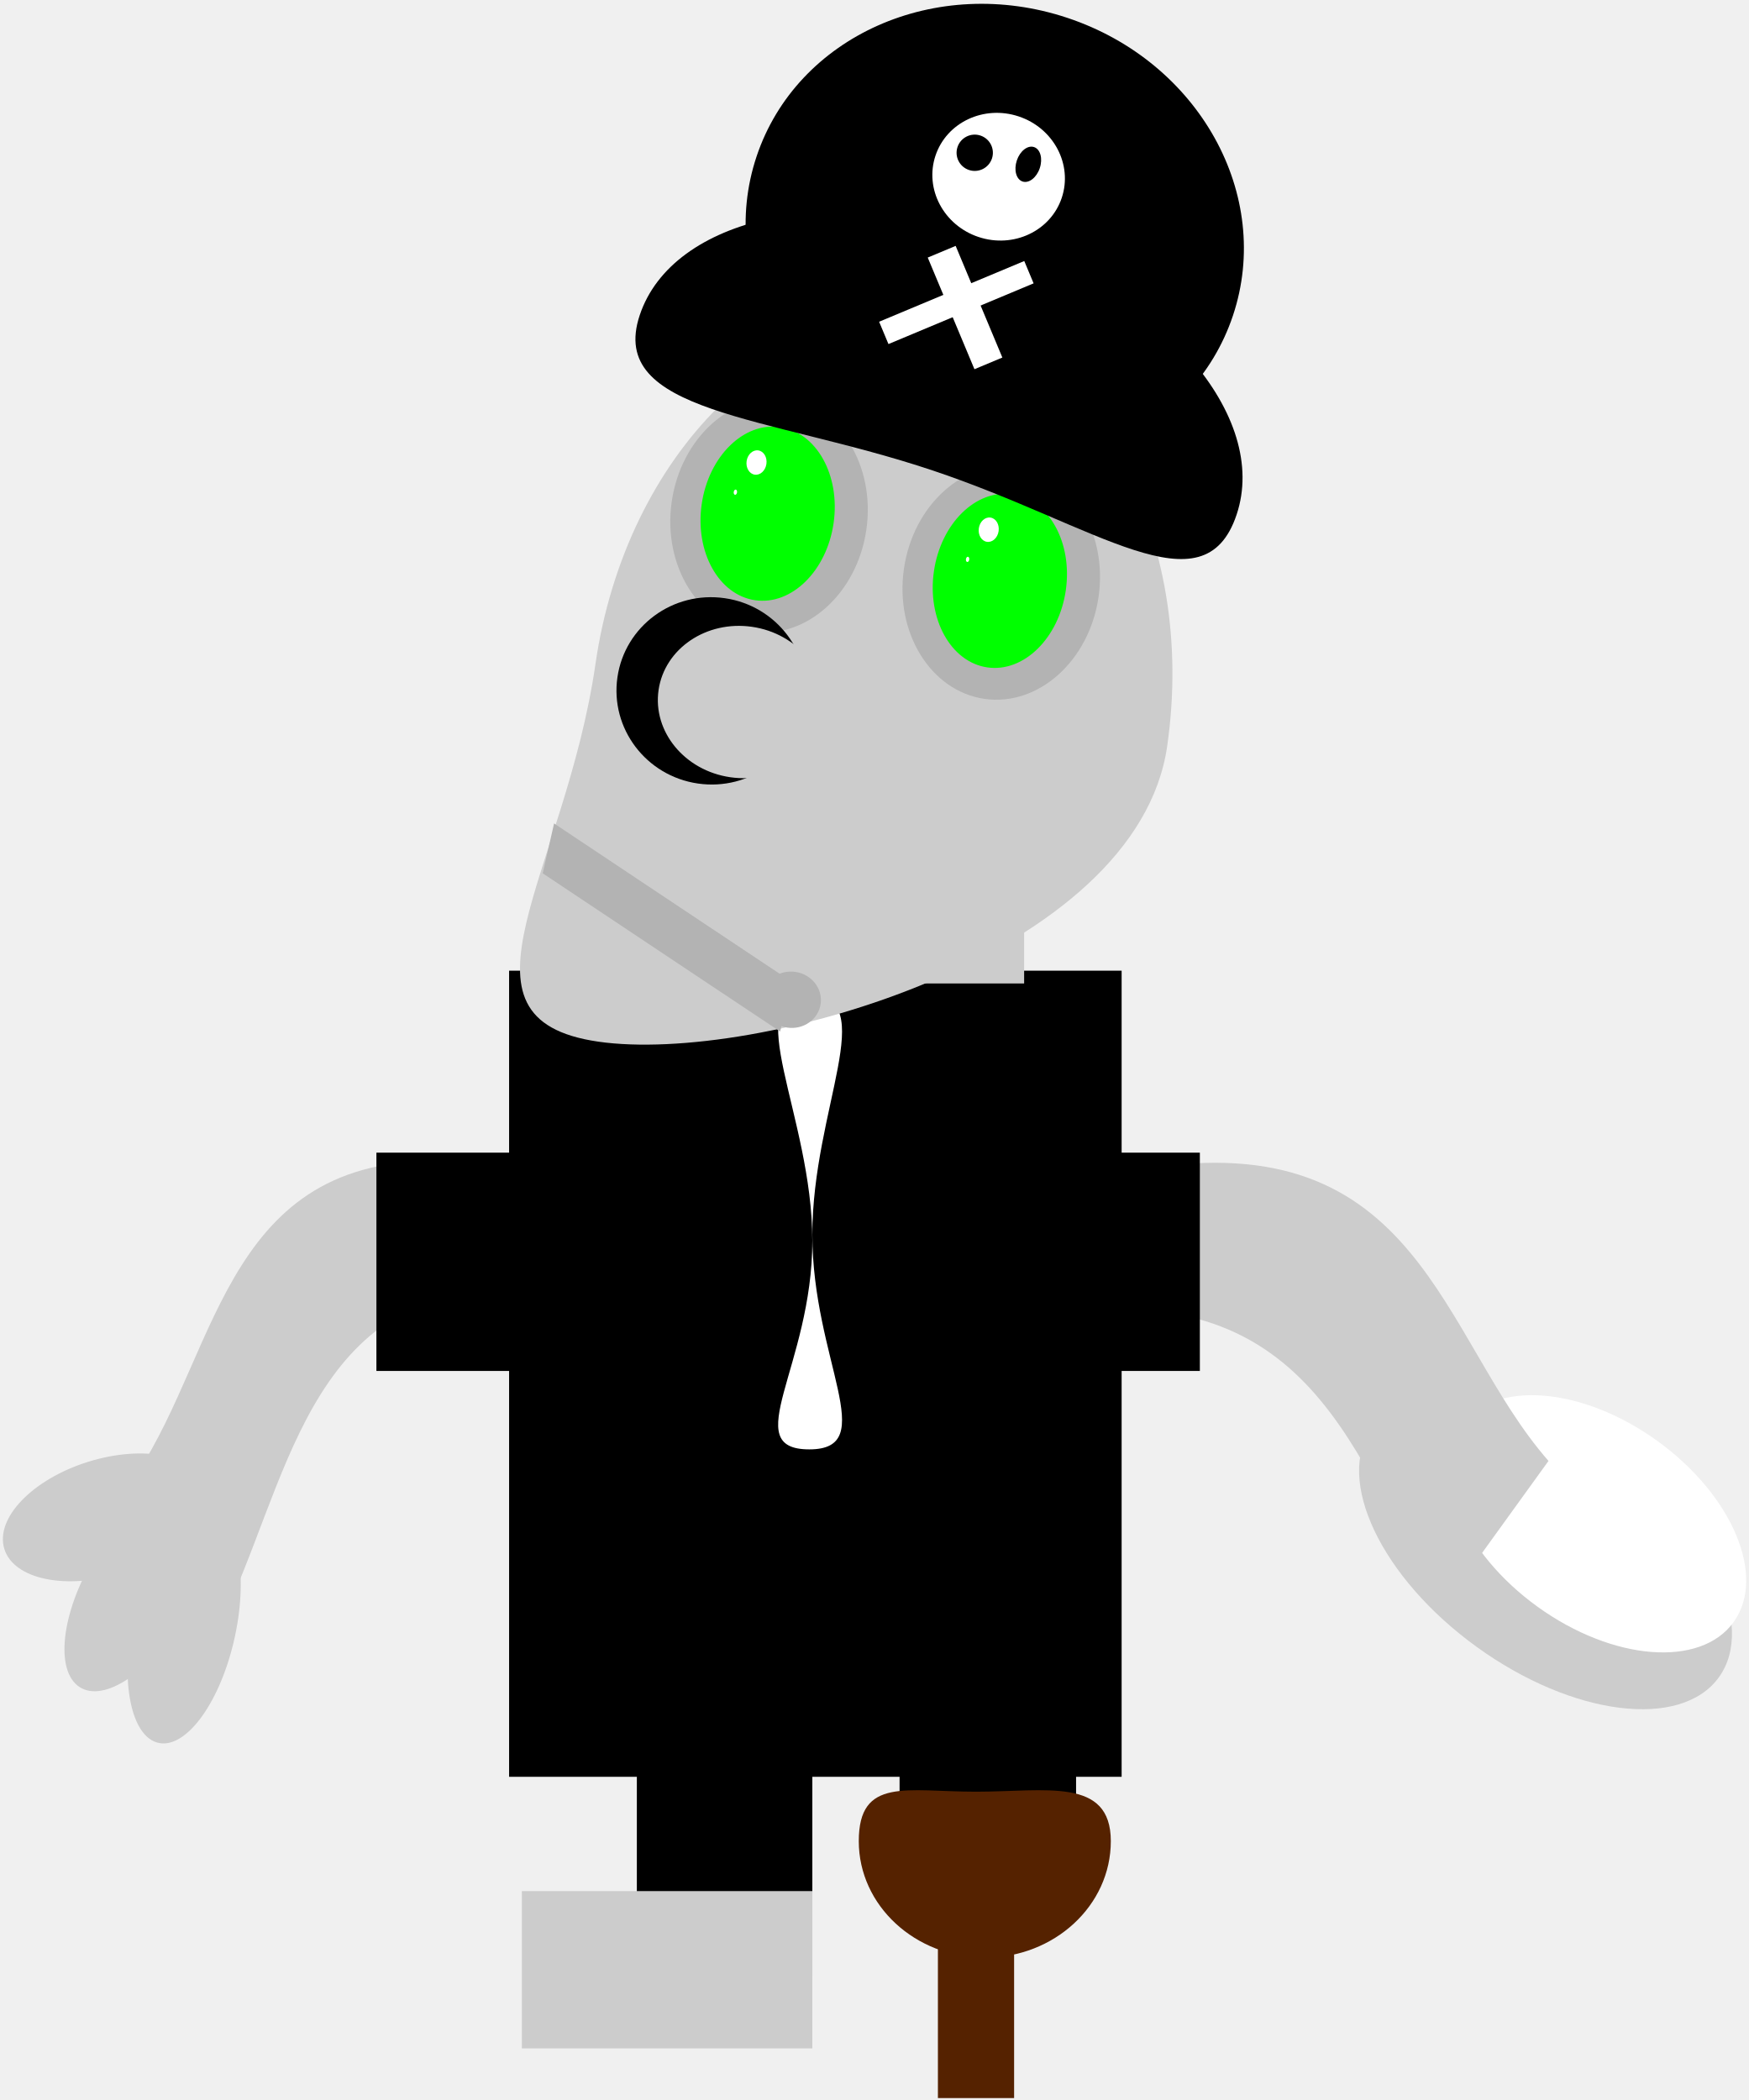
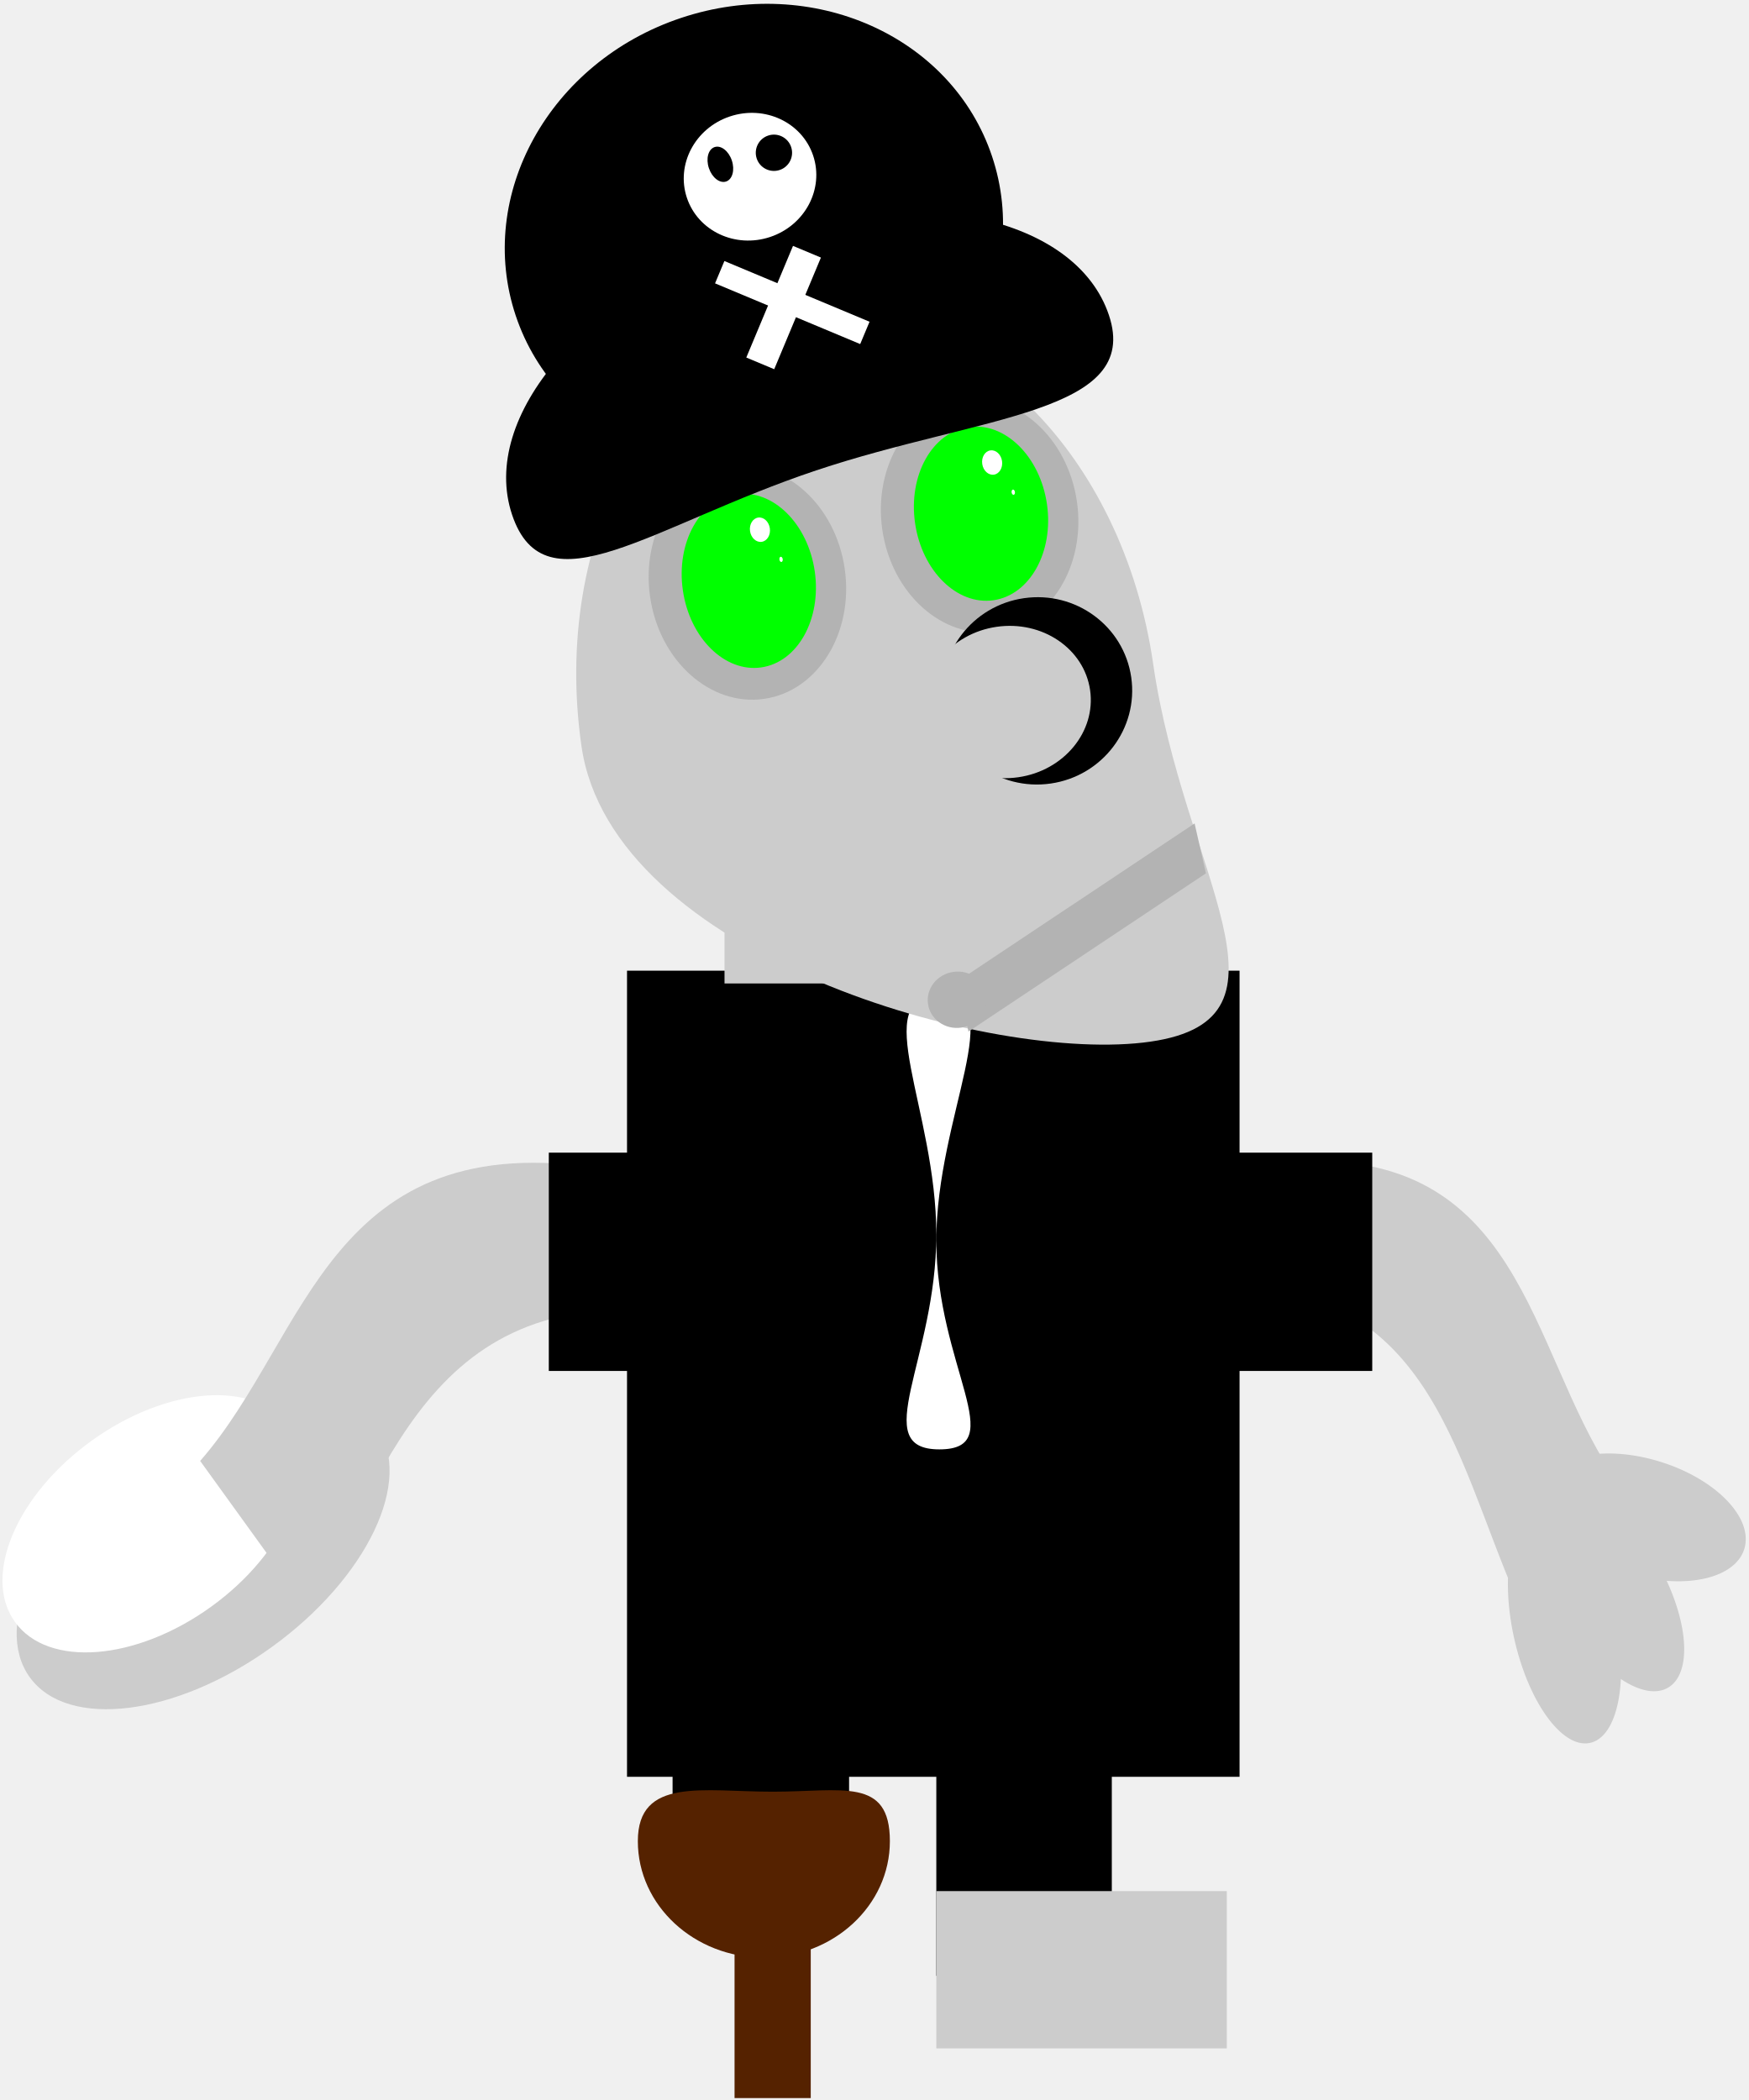
<svg xmlns="http://www.w3.org/2000/svg" width="825.638" height="991.594" id="svg2" version="1.1">
  <defs id="defs4">
    </defs>
  <g id="layer1" transform="translate(-230.7355,-5.12668)">
-     <g id="g3866" transform="translate(1082.857,-134.2857)">
+     <g id="g3866" transform="matrix(-1,0,0,1,204.2518,-134.2857)">
      <g transform="matrix(0.4590579,0.6142682,-0.5363767,0.5257213,-301.7988,368.2419)" id="g3789">
        <path style="color:#000000;fill:#cccccc;fill-opacity:1;fill-rule:nonzero;stroke:#000000;stroke-width:3.6;stroke-miterlimit:4;stroke-opacity:0;marker:none;visibility:visible;display:inline;overflow:visible;enable-background:accumulate" d="m -8.571,618.076 97.143,0 c -107.898,109.518 -36.731,192.176 0,280 l -97.143,0 c -19.584,-90.199 -105.28,-169.041 0,-280 z" id="rect3699" />
        <path style="color:#000000;fill:#cccccc;fill-opacity:1;fill-rule:nonzero;stroke:#000000;stroke-width:3.6;stroke-miterlimit:4;stroke-opacity:0;stroke-dasharray:none;marker:none;visibility:visible;display:inline;overflow:visible;enable-background:accumulate" id="path3743" d="m -60,942.362 c 0,38.66 -15.35,70 -34.286,70 -18.935,0 -34.286,-31.34 -34.286,-70 0,-38.66 15.35,-70 34.286,-70 18.935,0 34.286,31.34 34.286,70 z" transform="matrix(0.8941249,0.4478177,-0.4478177,0.8941249,503.4525,130.5669)" />
        <path style="color:#000000;fill:#cccccc;fill-opacity:1;fill-rule:nonzero;stroke:#000000;stroke-width:3.6;stroke-miterlimit:4;stroke-opacity:0;stroke-dasharray:none;marker:none;visibility:visible;display:inline;overflow:visible;enable-background:accumulate" id="path3743-6" d="m -60,942.362 c 0,38.66 -15.35,70 -34.286,70 -18.935,0 -34.286,-31.34 -34.286,-70 0,-38.66 15.35,-70 34.286,-70 18.935,0 34.286,31.34 34.286,70 z" transform="matrix(0.9710454,-0.2388952,0.2388952,0.9710454,-90.71294,3.332784)" />
        <path style="color:#000000;fill:#cccccc;fill-opacity:1;fill-rule:nonzero;stroke:#000000;stroke-width:3.6;stroke-miterlimit:4;stroke-opacity:0;stroke-dasharray:none;marker:none;visibility:visible;display:inline;overflow:visible;enable-background:accumulate" id="path3743-6-4" d="m -60,942.362 c 0,38.66 -15.35,70 -34.286,70 -18.935,0 -34.286,-31.34 -34.286,-70 0,-38.66 15.35,-70 34.286,-70 18.935,0 34.286,31.34 34.286,70 z" transform="matrix(0.8270019,-0.5621991,0.5621991,0.8270019,-371.8207,100.0195)" />
      </g>
      <rect y="597.756" x="-611.749" height="380.64" width="289.212" id="rect3690" style="color:#000000;fill:#000000;fill-opacity:1;fill-rule:nonzero;stroke:#000000;stroke-width:2.96;stroke-miterlimit:4;stroke-opacity:0;stroke-dasharray:none;marker:none;visibility:visible;display:inline;overflow:visible;enable-background:accumulate" />
      <path id="path3692" d="m -468.571,722.362 c 0,59.173 32.497,101.429 -1.429,101.429 -33.926,0 1.429,-39.398 1.429,-98.571 0,-59.173 -35.355,-115.714 -1.429,-115.714 33.926,0 1.429,53.684 1.429,112.857 z" style="color:#000000;fill:#ffffff;fill-opacity:1;fill-rule:nonzero;stroke:#000000;stroke-width:3.6;stroke-miterlimit:4;stroke-opacity:0;marker:none;visibility:visible;display:inline;overflow:visible;enable-background:accumulate" />
      <g transform="matrix(0.9897176,0.1430353,-0.1430353,0.9897176,25.25699,69.39699)" id="g3662">
        <g id="g3613" transform="matrix(0.8158015,0,0,0.845792,-101.6934,43.50966)">
          <path id="path3550" d="m -197.143,498.076 c 0,118.347 -209.118,208.571 -301.429,208.571 -92.31,0 -32.857,-90.225 -32.857,-208.571 0,-118.347 74.832,-214.286 167.143,-214.286 92.31,0 167.143,95.939 167.143,214.286 z" style="color:#000000;fill:#cccccc;fill-opacity:1;fill-rule:nonzero;stroke:#000000;stroke-width:3.6;stroke-miterlimit:4;stroke-opacity:0;marker:none;visibility:visible;display:inline;overflow:visible;enable-background:accumulate" />
          <rect transform="matrix(0.9087498,0.4173414,-0.08316254,0.996536,0,0)" y="810.343" x="-522.198" height="28.571" width="164.08" id="rect3553" style="color:#000000;fill:#b3b3b3;fill-opacity:1;fill-rule:nonzero;stroke:#000000;stroke-width:3.713;stroke-miterlimit:4;stroke-opacity:0;stroke-dasharray:none;marker:none;visibility:visible;display:inline;overflow:visible;enable-background:accumulate" />
          <path d="m -374.286,668.076 c 0,8.679 -7.675,15.714 -17.143,15.714 -9.468,0 -17.143,-7.036 -17.143,-15.714 0,-8.679 7.675,-15.714 17.143,-15.714 9.468,0 17.143,7.036 17.143,15.714 z" id="path3555" style="color:#000000;fill:#b3b3b3;fill-opacity:1;fill-rule:nonzero;stroke:#000000;stroke-width:3.6;stroke-miterlimit:4;stroke-opacity:0;stroke-dasharray:none;marker:none;visibility:visible;display:inline;overflow:visible;enable-background:accumulate" />
          <g transform="matrix(0.3375818,0,0,0.342008,-562.9216,225.1759)" id="g3565">
            <path style="color:#000000;fill:#b3b3b3;fill-opacity:1;fill-rule:nonzero;stroke:#000000;stroke-width:3.6;stroke-miterlimit:4;stroke-opacity:0;stroke-dasharray:none;marker:none;visibility:visible;display:inline;overflow:visible;enable-background:accumulate" id="path3557" d="m 520,518.076 c 0,105.723 -75.472,191.429 -168.571,191.429 -93.099,0 -168.571,-85.705 -168.571,-191.429 0,-105.723 75.472,-191.429 168.571,-191.429 93.099,0 168.571,85.706 168.571,191.429 z" />
            <path style="color:#000000;fill:#00ff00;fill-opacity:1;fill-rule:nonzero;stroke:#000000;stroke-width:3.6;stroke-miterlimit:4;stroke-opacity:0;stroke-dasharray:none;marker:none;visibility:visible;display:inline;overflow:visible;enable-background:accumulate" id="path3559" d="m 462.857,515.219 c 0,78.898 -47.969,142.857 -107.143,142.857 -59.173,0 -107.143,-63.959 -107.143,-142.857 0,-78.898 47.969,-142.857 107.143,-142.857 59.173,0 107.143,63.959 107.143,142.857 z" transform="matrix(1.066124,0,0,0.9995927,-30.66398,0.2098291)" />
            <path style="color:#000000;fill:#ffffff;fill-opacity:1;fill-rule:nonzero;stroke:#000000;stroke-width:3.6;stroke-miterlimit:4;stroke-opacity:0;stroke-dasharray:none;marker:none;visibility:visible;display:inline;overflow:visible;enable-background:accumulate" id="path3561" d="m 334.286,435.219 c 0,11.046 -7.675,20 -17.143,20 -9.468,0 -17.143,-8.954 -17.143,-20 0,-11.046 7.675,-20 17.143,-20 9.468,0 17.143,8.954 17.143,20 z" />
            <path style="color:#000000;fill:#ffffff;fill-opacity:1;fill-rule:nonzero;stroke:#000000;stroke-width:3.6;stroke-miterlimit:4;stroke-opacity:0;stroke-dasharray:none;marker:none;visibility:visible;display:inline;overflow:visible;enable-background:accumulate" id="path3563" d="m 291.429,488.076 c 0,2.367 -1.279,4.286 -2.857,4.286 -1.578,0 -2.857,-1.919 -2.857,-4.286 0,-2.367 1.279,-4.286 2.857,-4.286 1.578,0 2.857,1.919 2.857,4.286 z" />
          </g>
          <g transform="matrix(0.3375818,0,0,0.342008,-424.3501,243.7473)" id="g3565-7">
            <path style="color:#000000;fill:#b3b3b3;fill-opacity:1;fill-rule:nonzero;stroke:#000000;stroke-width:3.6;stroke-miterlimit:4;stroke-opacity:0;stroke-dasharray:none;marker:none;visibility:visible;display:inline;overflow:visible;enable-background:accumulate" id="path3557-5" d="m 520,518.076 c 0,105.723 -75.472,191.429 -168.571,191.429 -93.099,0 -168.571,-85.705 -168.571,-191.429 0,-105.723 75.472,-191.429 168.571,-191.429 93.099,0 168.571,85.706 168.571,191.429 z" />
            <path style="color:#000000;fill:#00ff00;fill-opacity:1;fill-rule:nonzero;stroke:#000000;stroke-width:3.6;stroke-miterlimit:4;stroke-opacity:0;stroke-dasharray:none;marker:none;visibility:visible;display:inline;overflow:visible;enable-background:accumulate" id="path3559-3" d="m 462.857,515.219 c 0,78.898 -47.969,142.857 -107.143,142.857 -59.173,0 -107.143,-63.959 -107.143,-142.857 0,-78.898 47.969,-142.857 107.143,-142.857 59.173,0 107.143,63.959 107.143,142.857 z" transform="matrix(1.066124,0,0,0.9995927,-30.66398,0.2098291)" />
            <path style="color:#000000;fill:#ffffff;fill-opacity:1;fill-rule:nonzero;stroke:#000000;stroke-width:3.6;stroke-miterlimit:4;stroke-opacity:0;stroke-dasharray:none;marker:none;visibility:visible;display:inline;overflow:visible;enable-background:accumulate" id="path3561-8" d="m 334.286,435.219 c 0,11.046 -7.675,20 -17.143,20 -9.468,0 -17.143,-8.954 -17.143,-20 0,-11.046 7.675,-20 17.143,-20 9.468,0 17.143,8.954 17.143,20 z" />
            <path style="color:#000000;fill:#ffffff;fill-opacity:1;fill-rule:nonzero;stroke:#000000;stroke-width:3.6;stroke-miterlimit:4;stroke-opacity:0;stroke-dasharray:none;marker:none;visibility:visible;display:inline;overflow:visible;enable-background:accumulate" id="path3563-8" d="m 291.429,488.076 c 0,2.367 -1.279,4.286 -2.857,4.286 -1.578,0 -2.857,-1.919 -2.857,-4.286 0,-2.367 1.279,-4.286 2.857,-4.286 1.578,0 2.857,1.919 2.857,4.286 z" />
          </g>
          <g transform="matrix(0.6628869,0,0,0.530316,-25.31935,391.9293)" id="g3609">
            <path style="color:#000000;fill:#000000;fill-opacity:1;fill-rule:nonzero;stroke:#000000;stroke-width:3.6;stroke-miterlimit:4;stroke-opacity:0;stroke-dasharray:none;marker:none;visibility:visible;display:inline;overflow:visible;enable-background:accumulate" id="path3605" d="m -577.143,210.934 c 0,54.439 -37.096,98.571 -82.857,98.571 -45.761,0 -82.857,-44.132 -82.857,-98.571 0,-54.44 37.096,-98.571 82.857,-98.571 45.761,0 82.857,44.132 82.857,98.571 z" />
            <path style="color:#000000;fill:#cccccc;fill-opacity:1;fill-rule:nonzero;stroke:#000000;stroke-width:3.6;stroke-miterlimit:4;stroke-opacity:0;stroke-dasharray:none;marker:none;visibility:visible;display:inline;overflow:visible;enable-background:accumulate" id="path3607" d="m -560,218.076 c 0,44.183 -32.619,80 -72.857,80 -40.238,0 -72.857,-35.817 -72.857,-80 0,-44.183 32.619,-80 72.857,-80 40.238,0 72.857,35.817 72.857,80 z" />
          </g>
        </g>
        <g id="g3652" transform="matrix(0.9840277,0.1780157,-0.1780157,0.9840277,307.2607,-457.9435)">
          <path id="path3631" d="m -400,895.219 c 0,48.917 -60.803,25.714 -142.857,25.714 -82.054,0 -154.286,23.202 -154.286,-25.714 0,-48.917 66.518,-88.571 148.571,-88.571 82.054,0 148.571,39.655 148.571,88.571 z" style="color:#000000;fill:#000000;fill-opacity:1;fill-rule:nonzero;stroke:#000000;stroke-width:3.6;stroke-miterlimit:4;stroke-opacity:0;marker:none;visibility:visible;display:inline;overflow:visible;enable-background:accumulate" />
          <path d="m -431.429,806.648 c 0,59.962 -53.086,108.571 -118.571,108.571 -65.485,0 -118.571,-48.609 -118.571,-108.571 0,-59.962 53.086,-108.571 118.571,-108.571 65.485,0 118.571,48.609 118.571,108.571 z" id="path3634" style="color:#000000;fill:#000000;fill-opacity:1;fill-rule:nonzero;stroke:#000000;stroke-width:3.6;stroke-miterlimit:4;stroke-opacity:0;stroke-dasharray:none;marker:none;visibility:visible;display:inline;overflow:visible;enable-background:accumulate" />
          <path d="m -525.714,779.505 c 0,16.569 -14.071,30 -31.429,30 -17.358,0 -31.429,-13.431 -31.429,-30 0,-16.569 14.071,-30 31.429,-30 17.358,0 31.429,13.431 31.429,30 z" id="path3638" style="color:#000000;fill:#ffffff;fill-opacity:1;fill-rule:nonzero;stroke:#000000;stroke-width:3.6;stroke-miterlimit:4;stroke-opacity:0;stroke-dasharray:none;marker:none;visibility:visible;display:inline;overflow:visible;enable-background:accumulate" />
          <g id="g3644">
            <rect style="color:#000000;fill:#ffffff;fill-opacity:1;fill-rule:nonzero;stroke:#000000;stroke-width:3.6;stroke-miterlimit:4;stroke-opacity:0;stroke-dasharray:none;marker:none;visibility:visible;display:inline;overflow:visible;enable-background:accumulate" id="rect3640" width="14.286" height="57.143" x="-978.18" y="-299.343" transform="matrix(0.752674,-0.6583934,-0.6583934,-0.752674,0,0)" />
            <rect style="color:#000000;fill:#ffffff;fill-opacity:1;fill-rule:nonzero;stroke:#000000;stroke-width:3.6;stroke-miterlimit:4;stroke-opacity:0;stroke-dasharray:none;marker:none;visibility:visible;display:inline;overflow:visible;enable-background:accumulate" id="rect3642" width="74.286" height="11.429" x="-1011.052" y="-272.723" transform="matrix(0.752674,-0.6583934,-0.6583934,-0.752674,0,0)" />
          </g>
          <path d="m -562.857,772.362 c 0,4.734 -3.838,8.571 -8.571,8.571 -4.734,0 -8.571,-3.838 -8.571,-8.571 0,-4.734 3.838,-8.571 8.571,-8.571 4.734,0 8.571,3.838 8.571,8.571 z" id="path3648" style="color:#000000;fill:#000000;fill-opacity:1;fill-rule:nonzero;stroke:#000000;stroke-width:3.6;stroke-miterlimit:4;stroke-opacity:0;stroke-dasharray:none;marker:none;visibility:visible;display:inline;overflow:visible;enable-background:accumulate" />
          <path d="m -540,769.505 c 0,4.734 -2.558,8.571 -5.714,8.571 -3.156,0 -5.714,-3.838 -5.714,-8.571 0,-4.734 2.558,-8.571 5.714,-8.571 3.156,0 5.714,3.838 5.714,8.571 z" id="path3650" style="color:#000000;fill:#000000;fill-opacity:1;fill-rule:nonzero;stroke:#000000;stroke-width:3.6;stroke-miterlimit:4;stroke-opacity:0;stroke-dasharray:none;marker:none;visibility:visible;display:inline;overflow:visible;enable-background:accumulate" />
        </g>
      </g>
      <rect y="526.648" x="-462.857" height="77.143" width="94.286" id="rect3694" style="color:#000000;fill:#cccccc;fill-opacity:1;fill-rule:nonzero;stroke:#000000;stroke-width:3.6;stroke-miterlimit:4;stroke-opacity:0;stroke-dasharray:none;marker:none;visibility:visible;display:inline;overflow:visible;enable-background:accumulate" />
      <rect y="683.681" x="-674.395" height="103.076" width="91.648" id="rect3697" style="color:#000000;fill:#000000;fill-opacity:1;fill-rule:nonzero;stroke:#000000;stroke-width:3.381;stroke-miterlimit:4;stroke-opacity:0;stroke-dasharray:none;marker:none;visibility:visible;display:inline;overflow:visible;enable-background:accumulate" />
      <g transform="matrix(-0.5212992,0.7221846,0.6820532,0.4923309,-431.3434,132.7947)" id="g3825">
        <g id="g3821" transform="matrix(0.5500434,0,0,1,298.1301,51.42857)">
          <path d="m 425.714,760.934 c 0,66.274 -50.528,120 -112.857,120 -62.329,0 -112.857,-53.726 -112.857,-120 0,-66.274 50.528,-120 112.857,-120 62.329,0 112.857,53.726 112.857,120 z" id="path3817" style="color:#000000;fill:#cccccc;fill-opacity:1;fill-rule:nonzero;stroke:#000000;stroke-width:3.6;stroke-miterlimit:4;stroke-opacity:0;stroke-dasharray:none;marker:none;visibility:visible;display:inline;overflow:visible;enable-background:accumulate" />
          <path d="m 360,775.219 c 0,52.073 -44.132,94.286 -98.571,94.286 -54.44,0 -98.571,-42.213 -98.571,-94.286 0,-52.073 44.132,-94.286 98.571,-94.286 54.439,0 98.571,42.213 98.571,94.286 z" id="path3819" style="color:#000000;fill:#ffffff;fill-opacity:1;fill-rule:nonzero;stroke:#000000;stroke-width:3.6;stroke-miterlimit:4;stroke-opacity:0;stroke-dasharray:none;marker:none;visibility:visible;display:inline;overflow:visible;enable-background:accumulate" />
        </g>
        <path style="color:#000000;fill:#cccccc;fill-opacity:1;fill-rule:nonzero;stroke:#000000;stroke-width:3.6;stroke-miterlimit:4;stroke-opacity:0;marker:none;visibility:visible;display:inline;overflow:visible;enable-background:accumulate" d="m 430.074,503.738 97.143,0 c -107.898,109.518 -36.731,192.176 0,280 l -97.143,0 c -19.584,-90.199 -105.28,-169.041 0,-280 z" id="rect3699-3" />
      </g>
      <rect y="683.681" x="-377.252" height="103.076" width="91.648" id="rect3697-3" style="color:#000000;fill:#000000;fill-opacity:1;fill-rule:nonzero;stroke:#000000;stroke-width:3.381;stroke-miterlimit:4;stroke-opacity:0;stroke-dasharray:none;marker:none;visibility:visible;display:inline;overflow:visible;enable-background:accumulate" />
      <rect y="926.648" x="-551.429" height="145.714" width="82.857" id="rect3831" style="color:#000000;fill:#000000;fill-opacity:1;fill-rule:nonzero;stroke:#000000;stroke-width:3.6;stroke-miterlimit:4;stroke-opacity:0;stroke-dasharray:none;marker:none;visibility:visible;display:inline;overflow:visible;enable-background:accumulate" />
      <rect y="924.981" x="-427.381" height="109.048" width="83.334" id="rect3831-3" style="color:#000000;fill:#000000;fill-opacity:1;fill-rule:nonzero;stroke:#000000;stroke-width:3.123;stroke-miterlimit:4;stroke-opacity:0;stroke-dasharray:none;marker:none;visibility:visible;display:inline;overflow:visible;enable-background:accumulate" />
      <rect y="1032.362" x="-605.714" height="74.286" width="137.143" id="rect3855" style="color:#000000;fill:#cccccc;fill-opacity:1;fill-rule:nonzero;stroke:#000000;stroke-width:3.6;stroke-miterlimit:4;stroke-opacity:0;stroke-dasharray:none;marker:none;visibility:visible;display:inline;overflow:visible;enable-background:accumulate" />
      <g transform="matrix(0.4842998,0,0,0.5274407,-572.5605,773.9588)" id="g3862">
        <path style="color:#000000;fill:#552200;fill-opacity:1;fill-rule:nonzero;stroke:#000000;stroke-width:3.6;stroke-miterlimit:4;stroke-opacity:0;marker:none;visibility:visible;display:inline;overflow:visible;enable-background:accumulate" d="m 505.714,445.219 c 0,57.595 -55.005,104.286 -122.857,104.286 -67.852,0 -122.857,-46.69 -122.857,-104.286 0,-57.595 46.434,-44.286 114.286,-44.286 67.852,0 131.429,-13.31 131.429,44.286 z" id="path3857" />
        <rect style="color:#000000;fill:#552200;fill-opacity:1;fill-rule:nonzero;stroke:#000000;stroke-width:3.6;stroke-miterlimit:4;stroke-opacity:0;stroke-dasharray:none;marker:none;visibility:visible;display:inline;overflow:visible;enable-background:accumulate" id="rect3860" width="74.286" height="205.714" x="337.143" y="469.505" />
      </g>
    </g>
  </g>
</svg>
